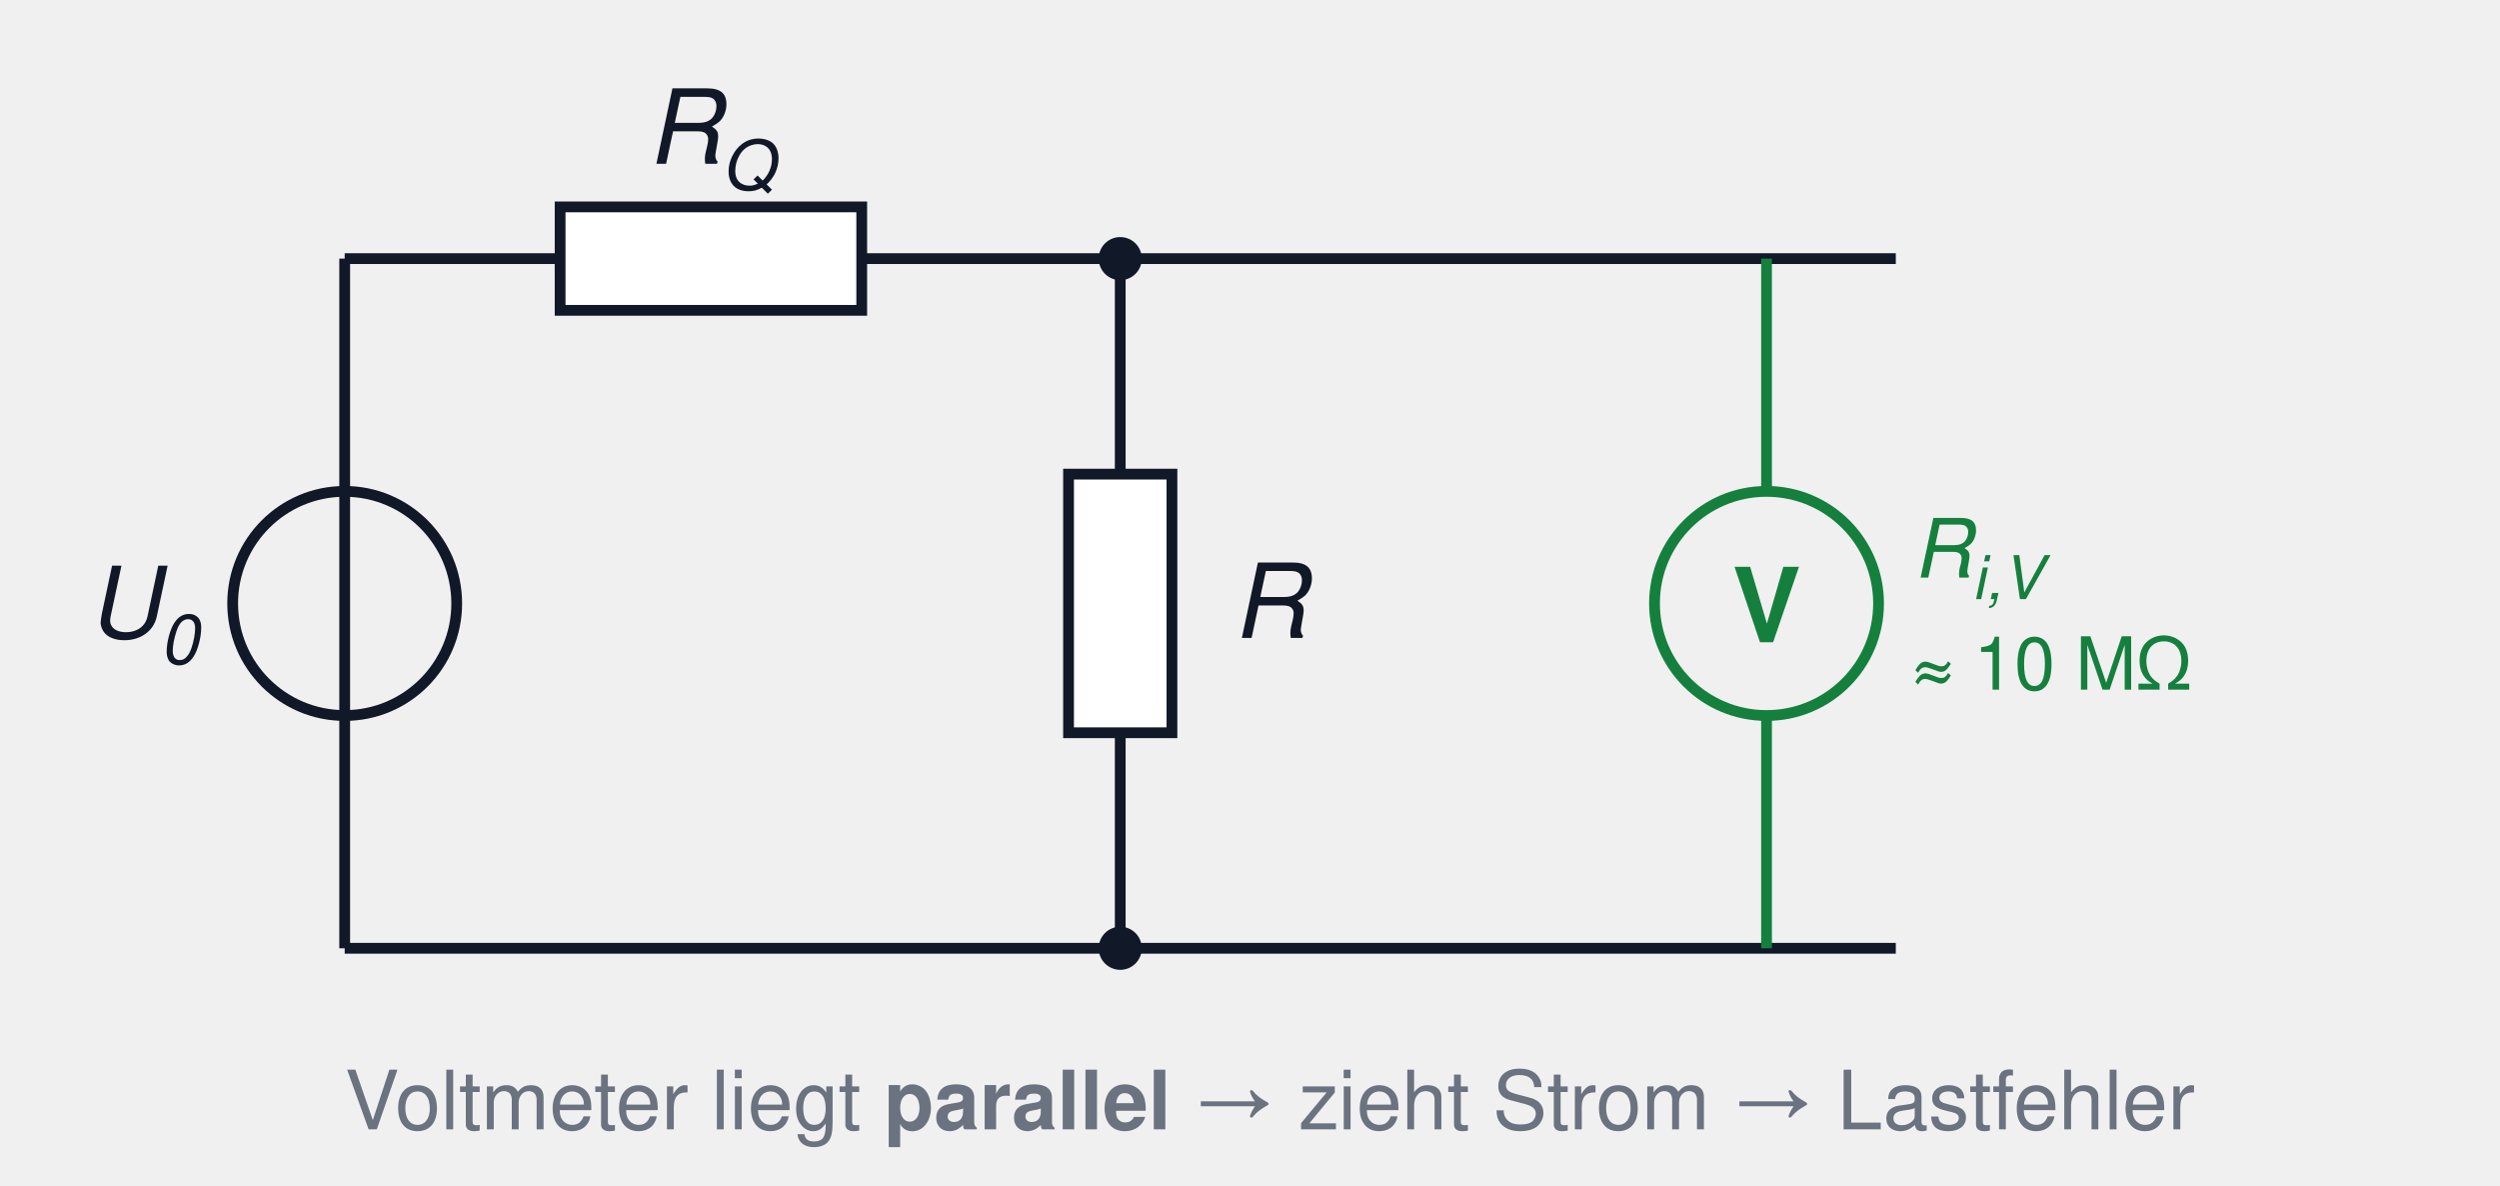
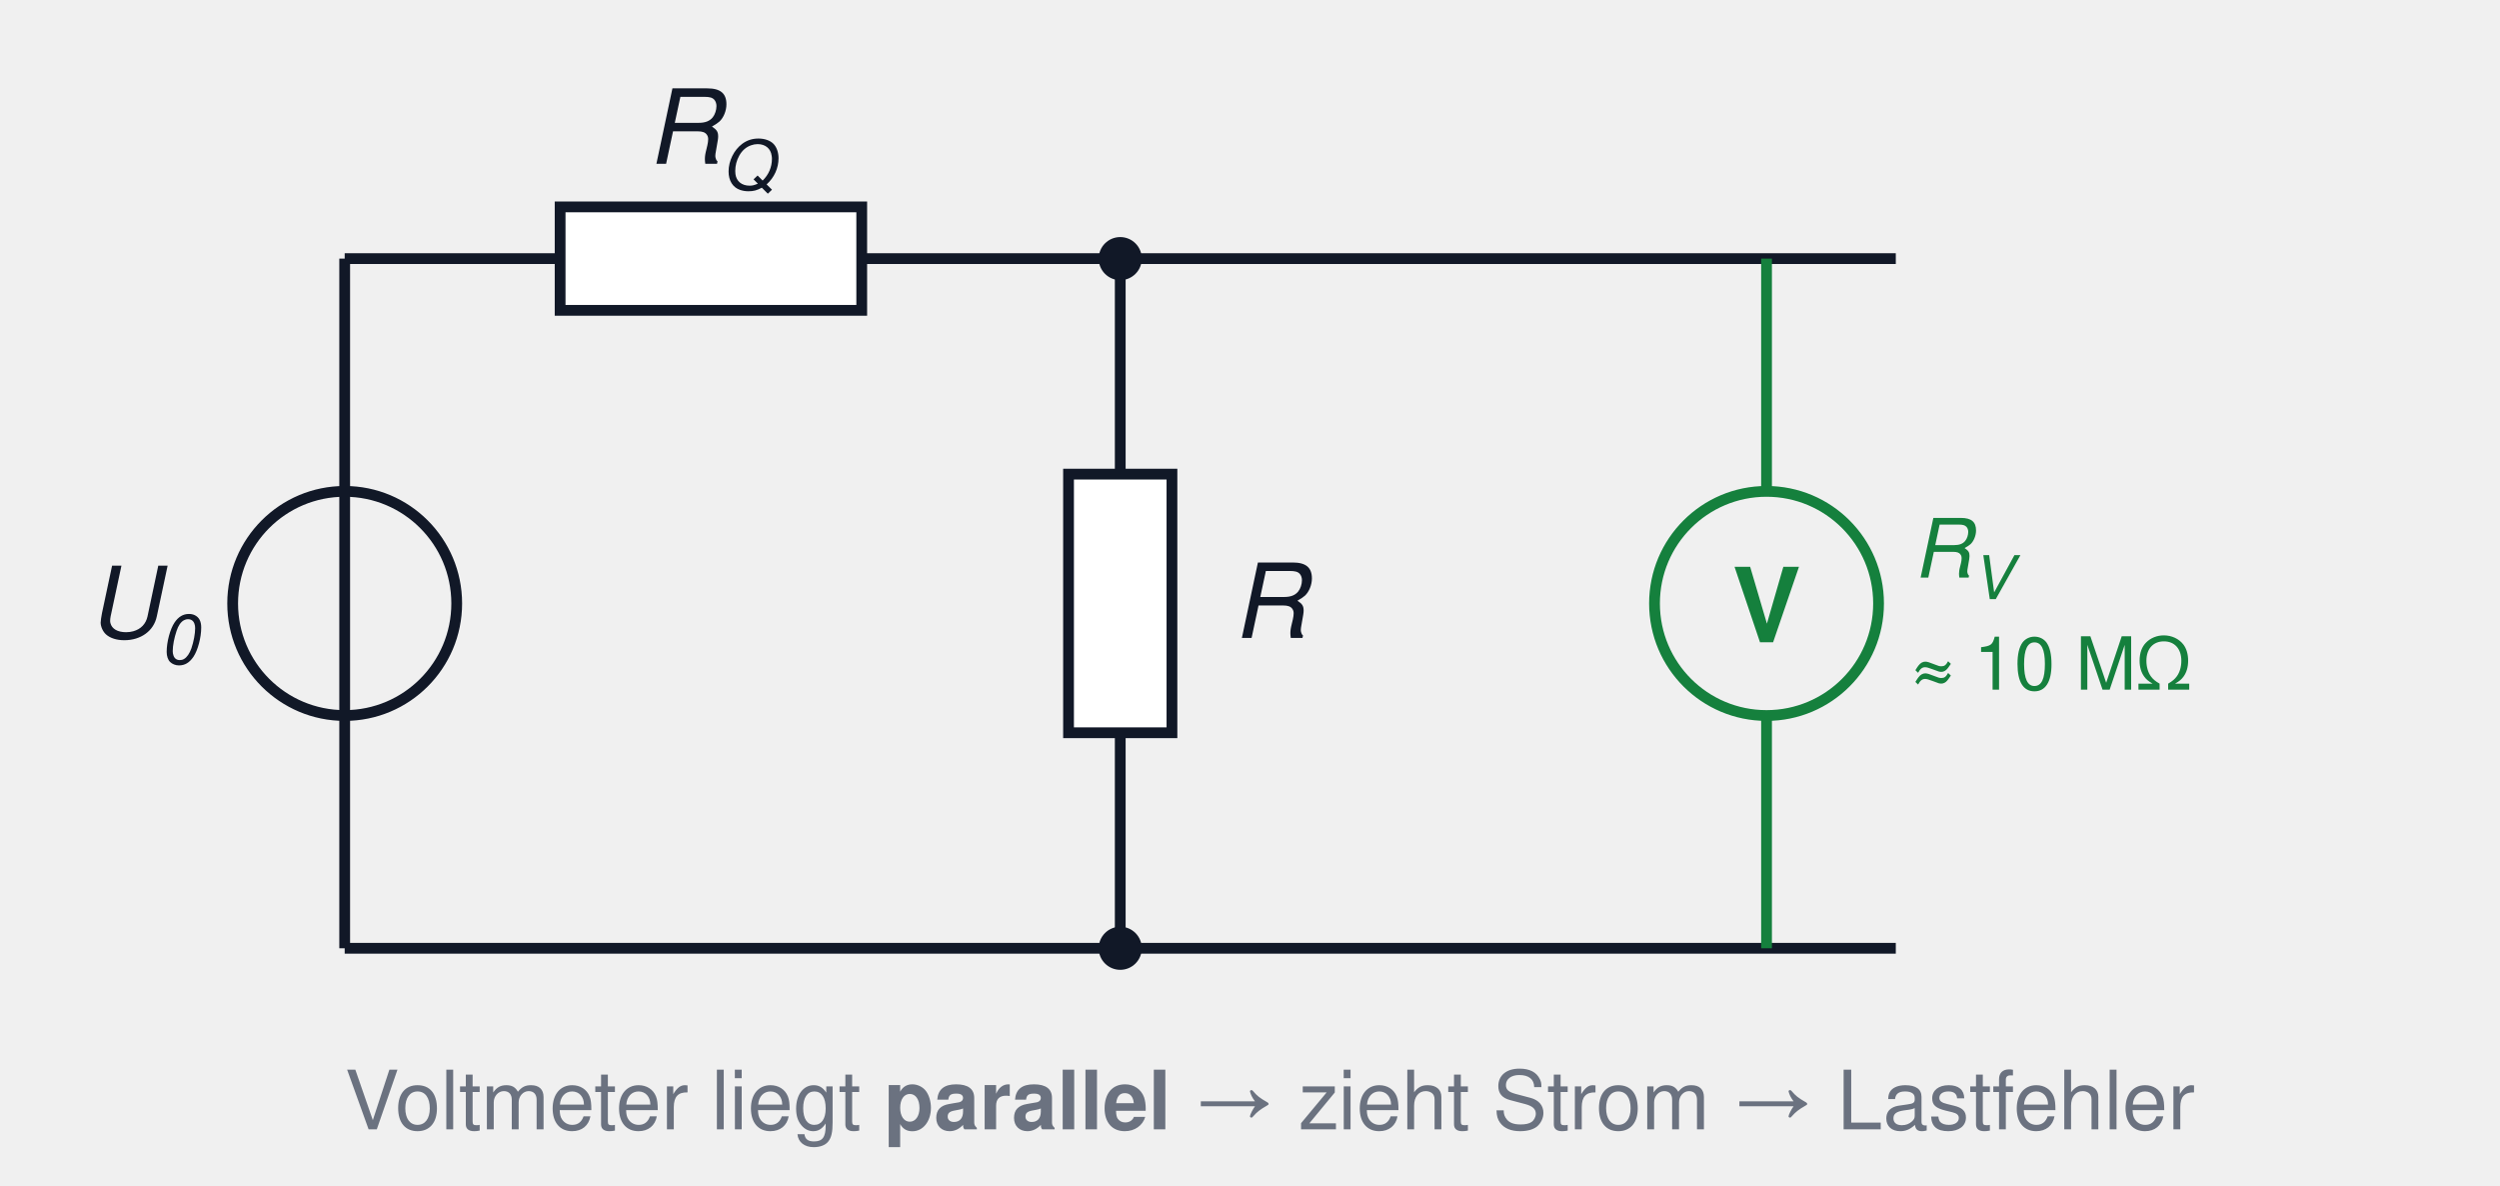
<svg xmlns="http://www.w3.org/2000/svg" viewBox="30 30 580 275" font-family="Helvetica, Arial, sans-serif">
  <g stroke="#111827" stroke-width="2.5" fill="none">
    <circle cx="110" cy="170" r="26" />
    <line x1="110" y1="144" x2="110" y2="196" />
    <line x1="110" y1="90" x2="110" y2="144" />
    <line x1="110" y1="196" x2="110" y2="250" />
    <line x1="110" y1="90" x2="160" y2="90" />
    <rect x="160" y="78" width="70" height="24" fill="#fff" />
    <line x1="230" y1="90" x2="470" y2="90" />
    <line x1="110" y1="250" x2="470" y2="250" />
    <line x1="290" y1="90" x2="290" y2="140" />
    <rect x="278" y="140" width="24" height="60" fill="#fff" />
    <line x1="290" y1="200" x2="290" y2="250" />
    <line x1="440" y1="90" x2="440" y2="144" stroke="#15803d" />
    <circle cx="440" cy="170" r="26" stroke="#15803d" />
    <line x1="440" y1="196" x2="440" y2="250" stroke="#15803d" />
  </g>
  <circle cx="290" cy="90" r="5" fill="#111827" />
  <circle cx="290" cy="250" r="5" fill="#111827" />
  <text x="440" y="179" fill="#15803d" font-size="24" text-anchor="middle" font-weight="bold">V</text>
  <text x="76" y="178" fill="#111827" font-size="23" font-style="italic" text-anchor="end">U<tspan font-size="16" dy="6">0</tspan>
  </text>
  <text x="195" y="68" fill="#111827" font-size="24" font-style="italic" text-anchor="middle">R<tspan font-size="16" dy="6">Q</tspan>
  </text>
  <text x="316" y="178" fill="#111827" font-size="24" font-style="italic">R</text>
-   <text x="474" y="164" fill="#15803d" font-size="19" font-style="italic">R<tspan font-size="14" dy="5">i,V</tspan>
+   <text x="474" y="164" fill="#15803d" font-size="19" font-style="italic">R<tspan font-size="14" dy="5">V</tspan>
  </text>
  <text x="474" y="190" fill="#15803d" font-size="17">≈ 10 MΩ</text>
  <text x="110" y="292" fill="#6b7280" font-size="19">Voltmeter liegt <tspan font-weight="bold">parallel</tspan> → zieht Strom → Lastfehler</text>
</svg>
